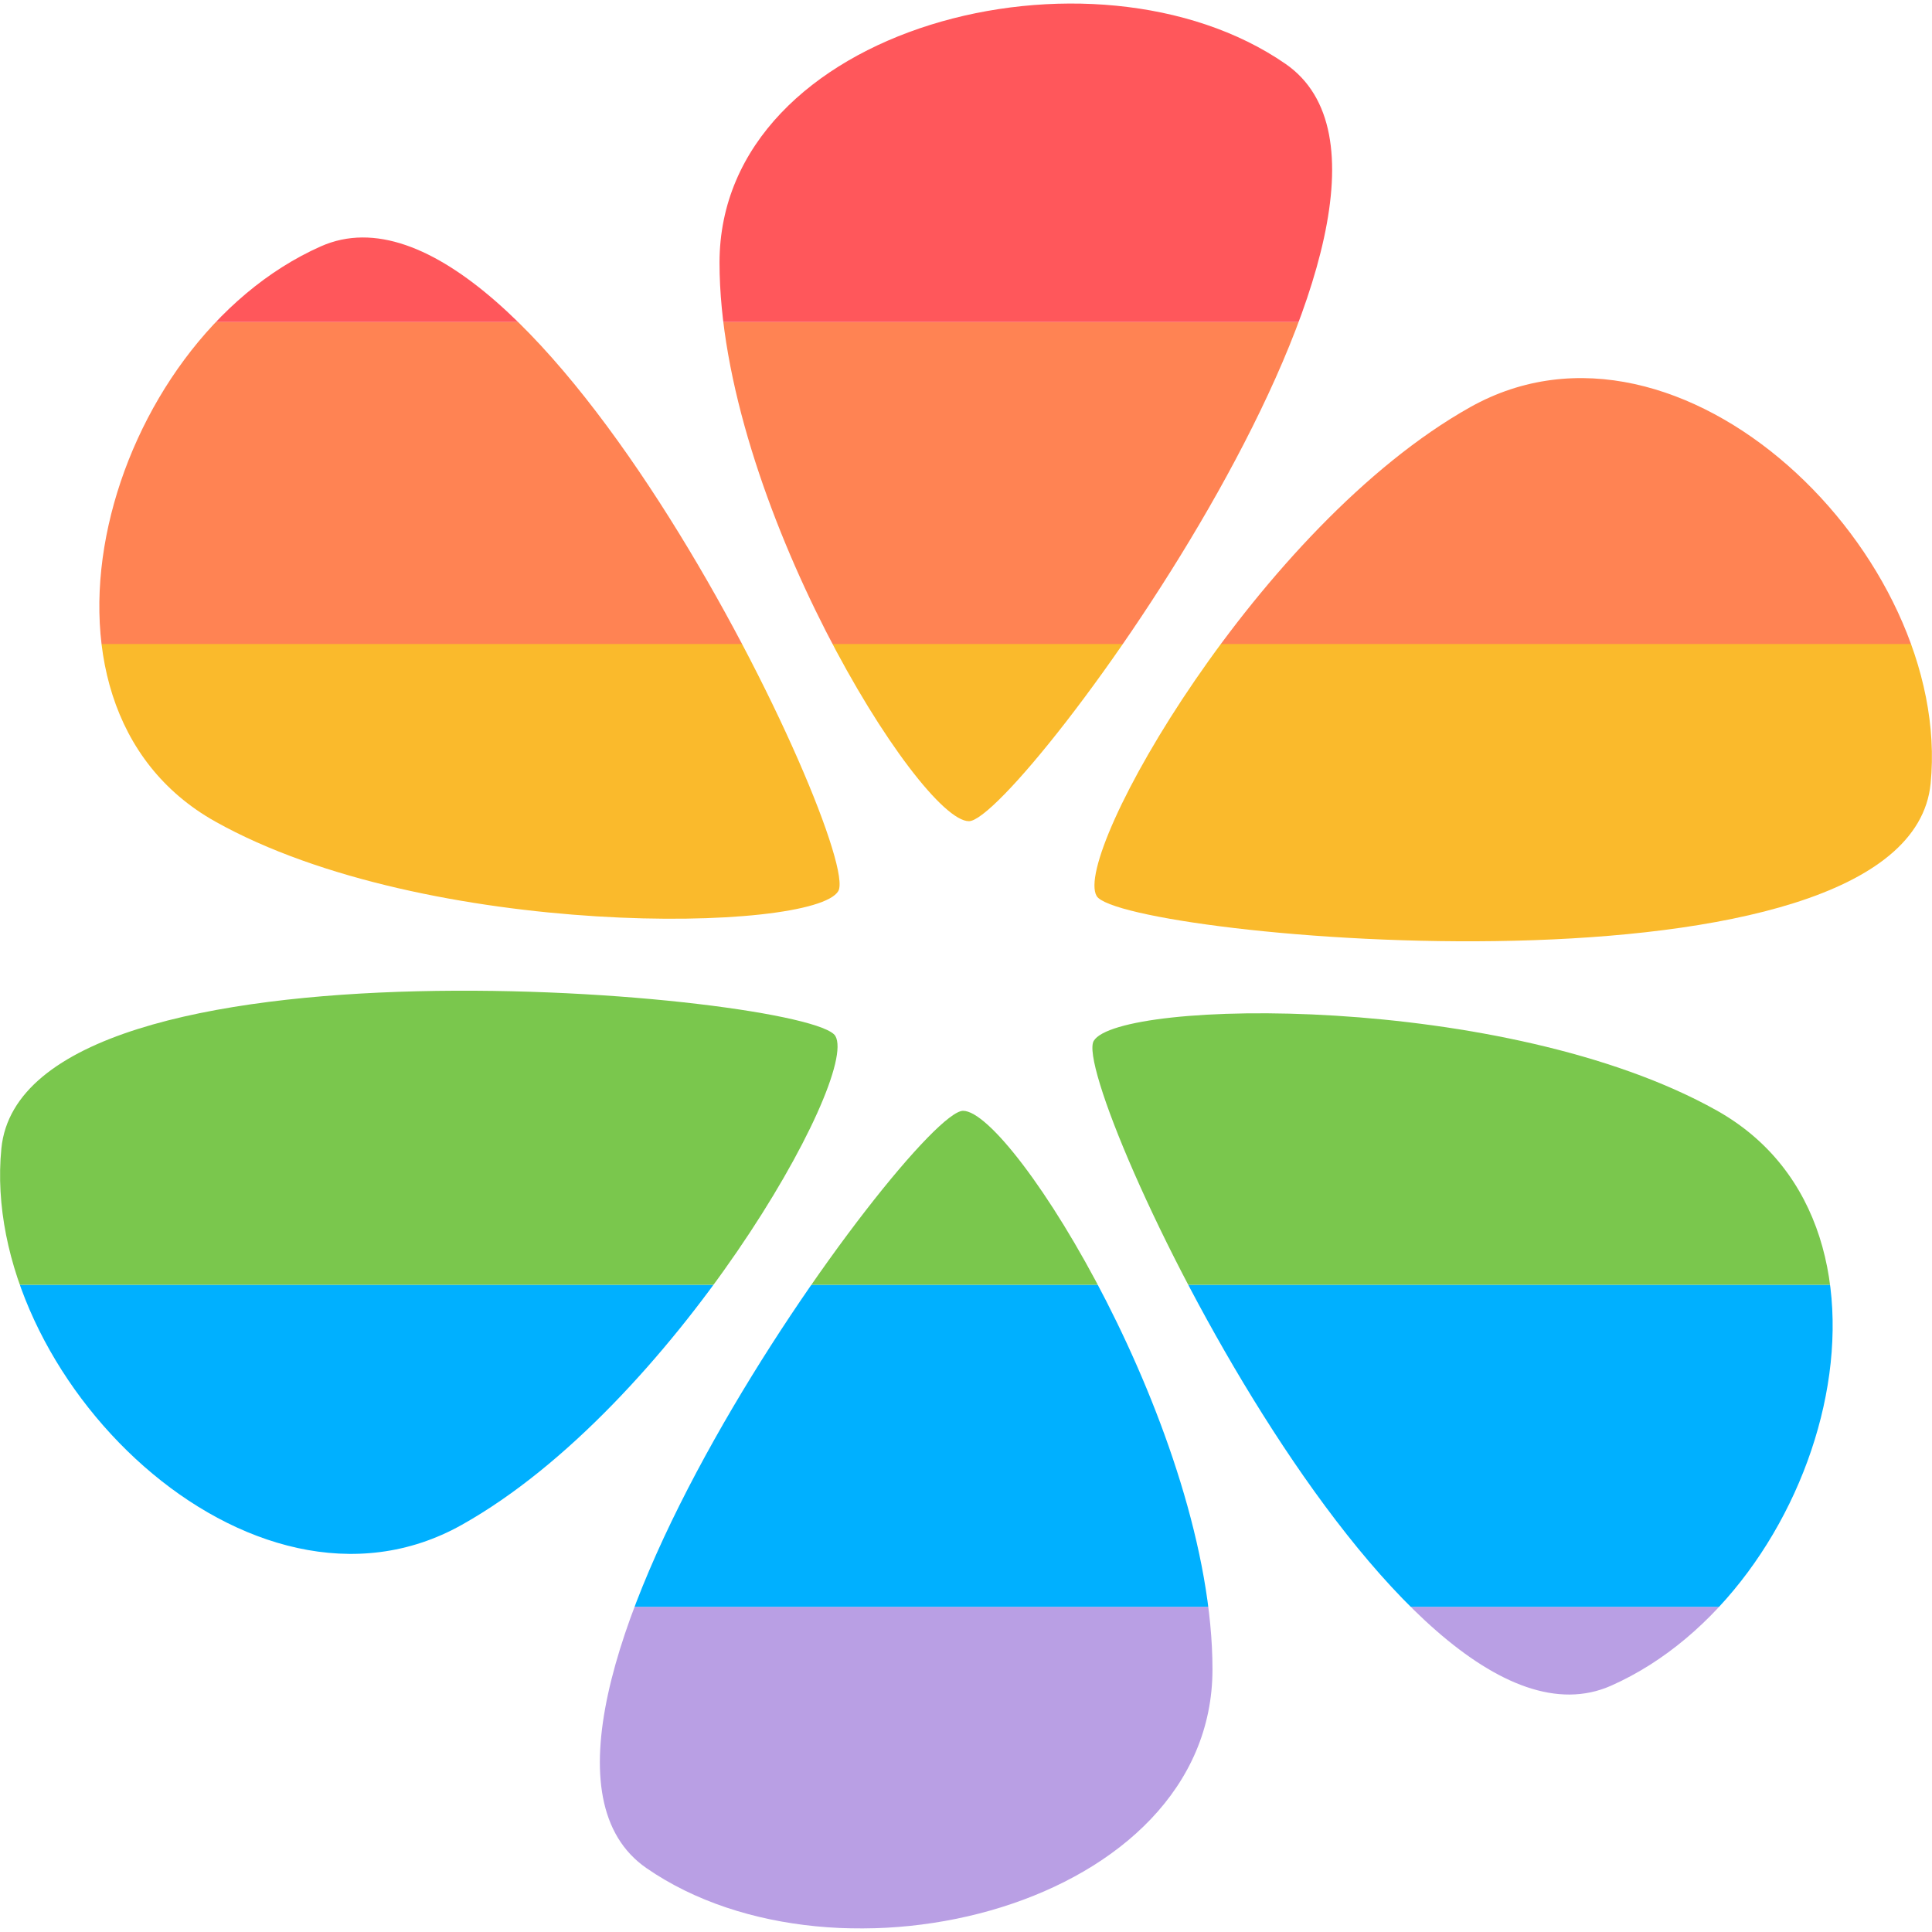
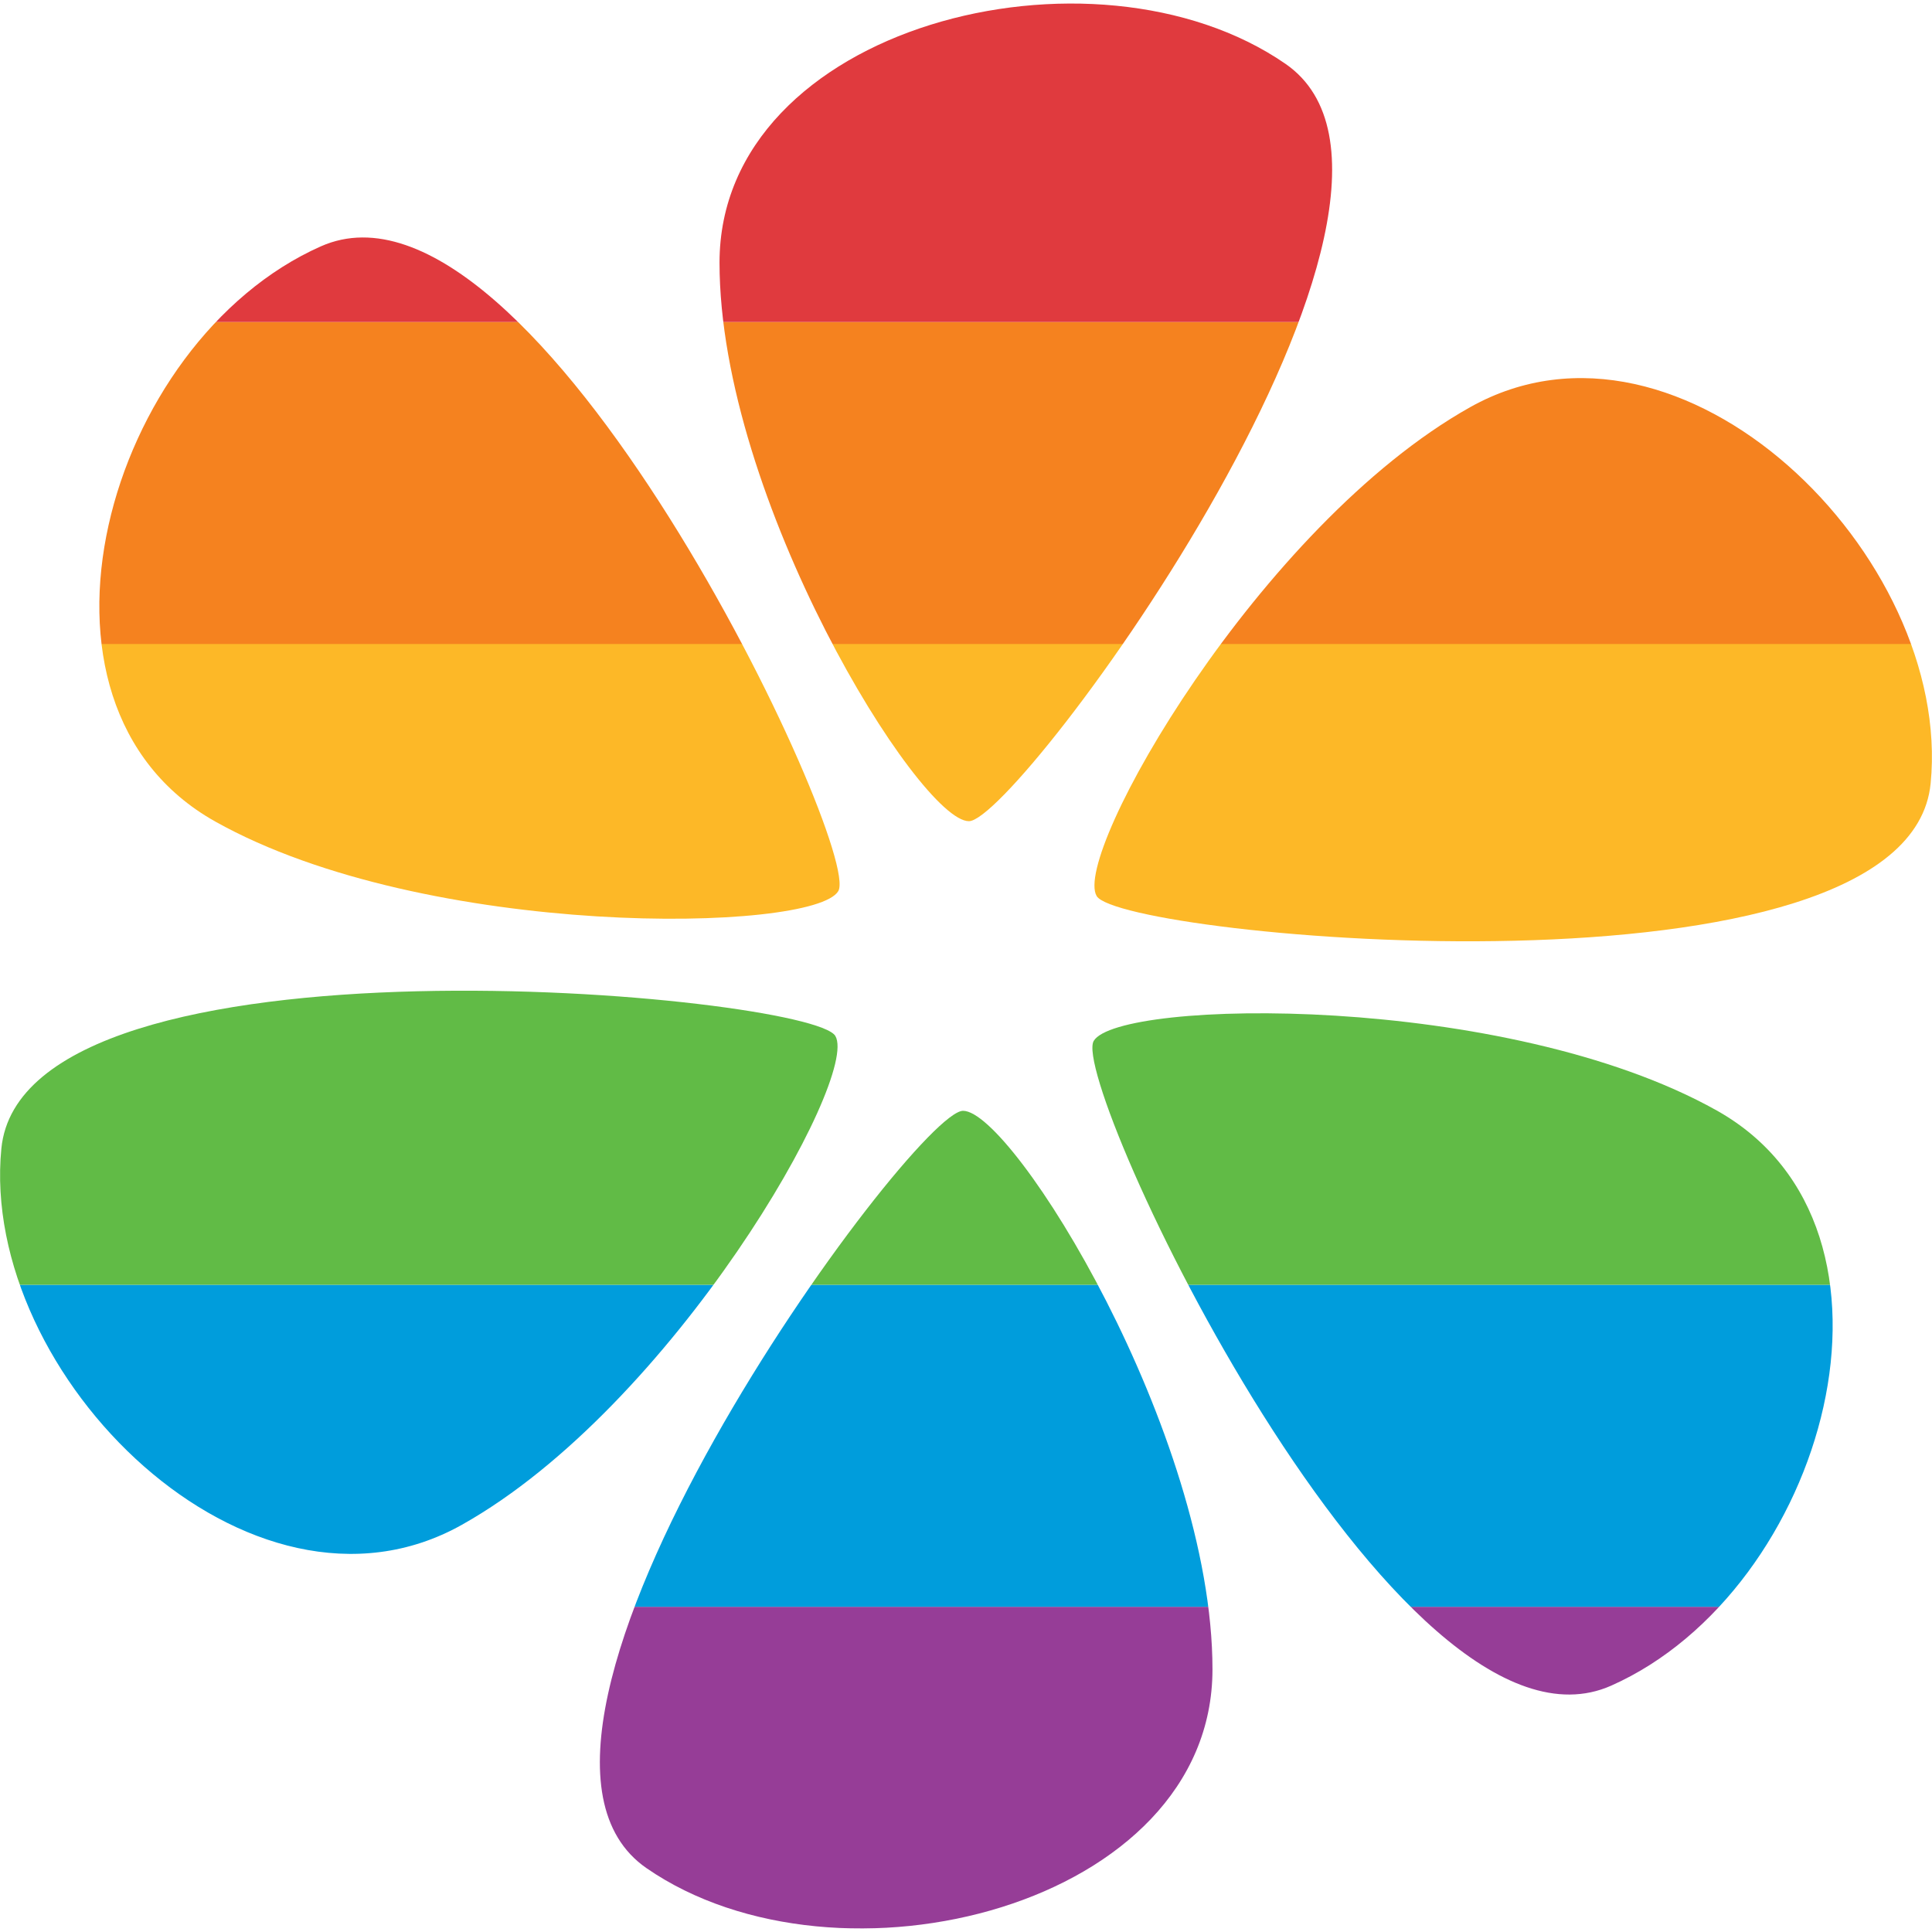
<svg xmlns="http://www.w3.org/2000/svg" width="350" height="350" viewBox="0 0 350 350" fill="none">
  <mask id="mask0_206_58" style="mask-type:alpha" maskUnits="userSpaceOnUse" x="0" y="0" width="350" height="350">
    <path d="M151.86 161.438C147.365 168.996 77.247 170.266 38.994 148.828C0.741 127.39 19.326 61.842 58.126 44.629C96.925 27.417 156.355 153.881 151.86 161.438Z" fill="#B99FE4" />
    <path d="M151.329 187.672C155.824 195.23 121.899 254.808 83.646 276.246C45.393 297.684 -3.796 249.287 0.248 208.065C4.291 166.842 146.834 180.114 151.329 187.672Z" fill="#00B0FF" />
    <path d="M174.469 201.234C183.46 201.234 219.651 259.543 219.651 302.419C219.651 345.294 151.878 362.446 117.122 338.435C82.366 314.425 165.479 201.233 174.469 201.234Z" fill="#7AC74D" />
    <path d="M198.14 188.567C202.635 181.008 272.754 179.739 311.006 201.177C349.259 222.615 330.675 288.163 291.875 305.375C253.074 322.587 193.645 196.124 198.14 188.567Z" fill="#FABA2C" />
    <path d="M198.671 162.328C194.176 154.77 228.101 95.192 266.354 73.753C304.608 52.315 353.796 100.713 349.753 141.935C345.709 183.158 203.166 169.886 198.671 162.328Z" fill="#FF8353" />
    <path d="M175.53 148.766C166.539 148.766 130.348 90.457 130.348 47.581C130.348 4.705 198.121 -12.446 232.877 11.565C267.634 35.575 184.52 148.767 175.53 148.766Z" fill="#FF575B" />
  </mask>
  <g mask="url(#mask0_206_58)">
    <mask id="mask1_206_58" style="mask-type:alpha" maskUnits="userSpaceOnUse" x="0" y="0" width="350" height="350">
      <rect y="350" width="350" height="350" transform="rotate(-90 0 350)" fill="#C4C4C4" />
    </mask>
    <g mask="url(#mask1_206_58)">
-       <rect y="349.417" width="58.333" height="350" transform="rotate(-90 0 349.417)" fill="#B99FE4" />
-       <rect y="291.083" width="58.333" height="350" transform="rotate(-90 0 291.083)" fill="#00B0FF" />
-       <rect y="232.75" width="58.333" height="350" transform="rotate(-90 0 232.75)" fill="#7AC74D" />
-       <rect y="174.417" width="58.333" height="350" transform="rotate(-90 0 174.417)" fill="#FABA2C" />
-       <rect y="116.667" width="58.333" height="350" transform="rotate(-90 0 116.667)" fill="#FF8353" />
-       <rect y="58.333" width="58.333" height="350" transform="rotate(-90 0 58.3333)" fill="#FF575B" />
+       <rect y="349.417" width="58.333" height="350" transform="rotate(-90 0 349.417)" fill="#963D97" />
+       <rect y="291.083" width="58.333" height="350" transform="rotate(-90 0 291.083)" fill="#009DDC" />
+       <rect y="232.75" width="58.333" height="350" transform="rotate(-90 0 232.75)" fill="#61BB46" />
+       <rect y="174.417" width="58.333" height="350" transform="rotate(-90 0 174.417)" fill="#FDB827" />
+       <rect y="116.667" width="58.333" height="350" transform="rotate(-90 0 116.667)" fill="#F5821F" />
+       <rect y="58.333" width="58.333" height="350" transform="rotate(-90 0 58.3333)" fill="#E03A3E" />
    </g>
  </g>
</svg>
